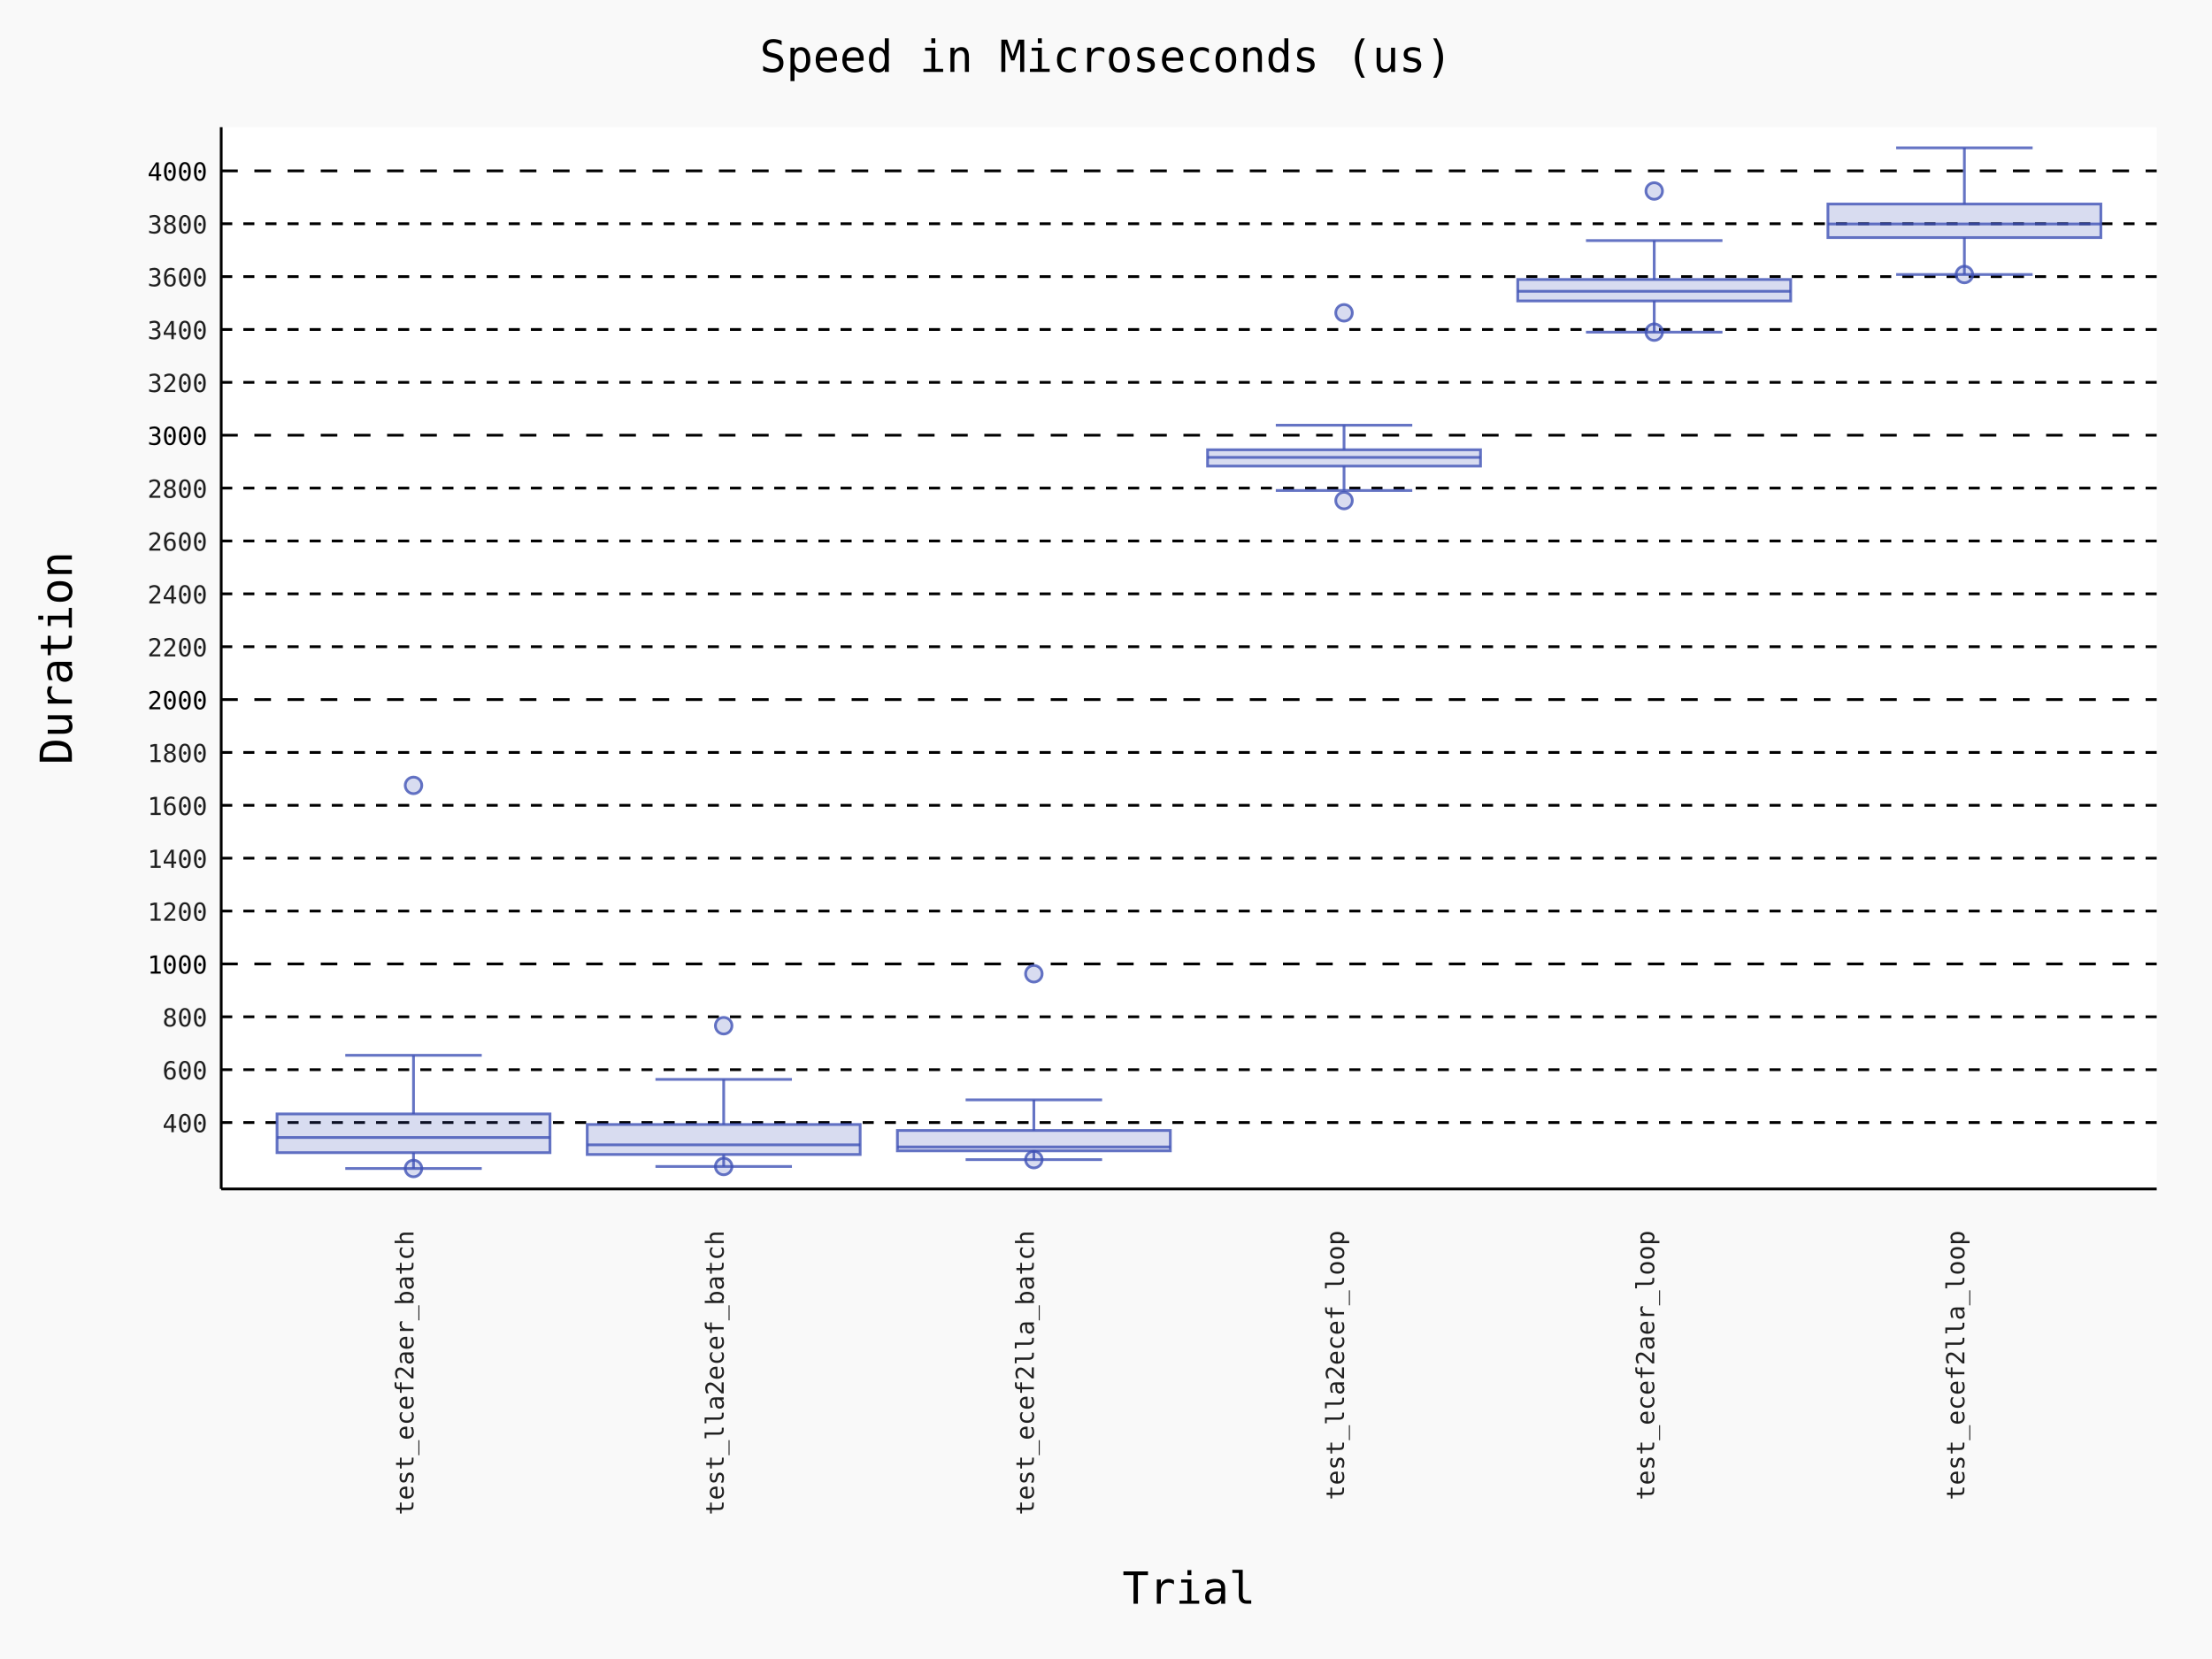
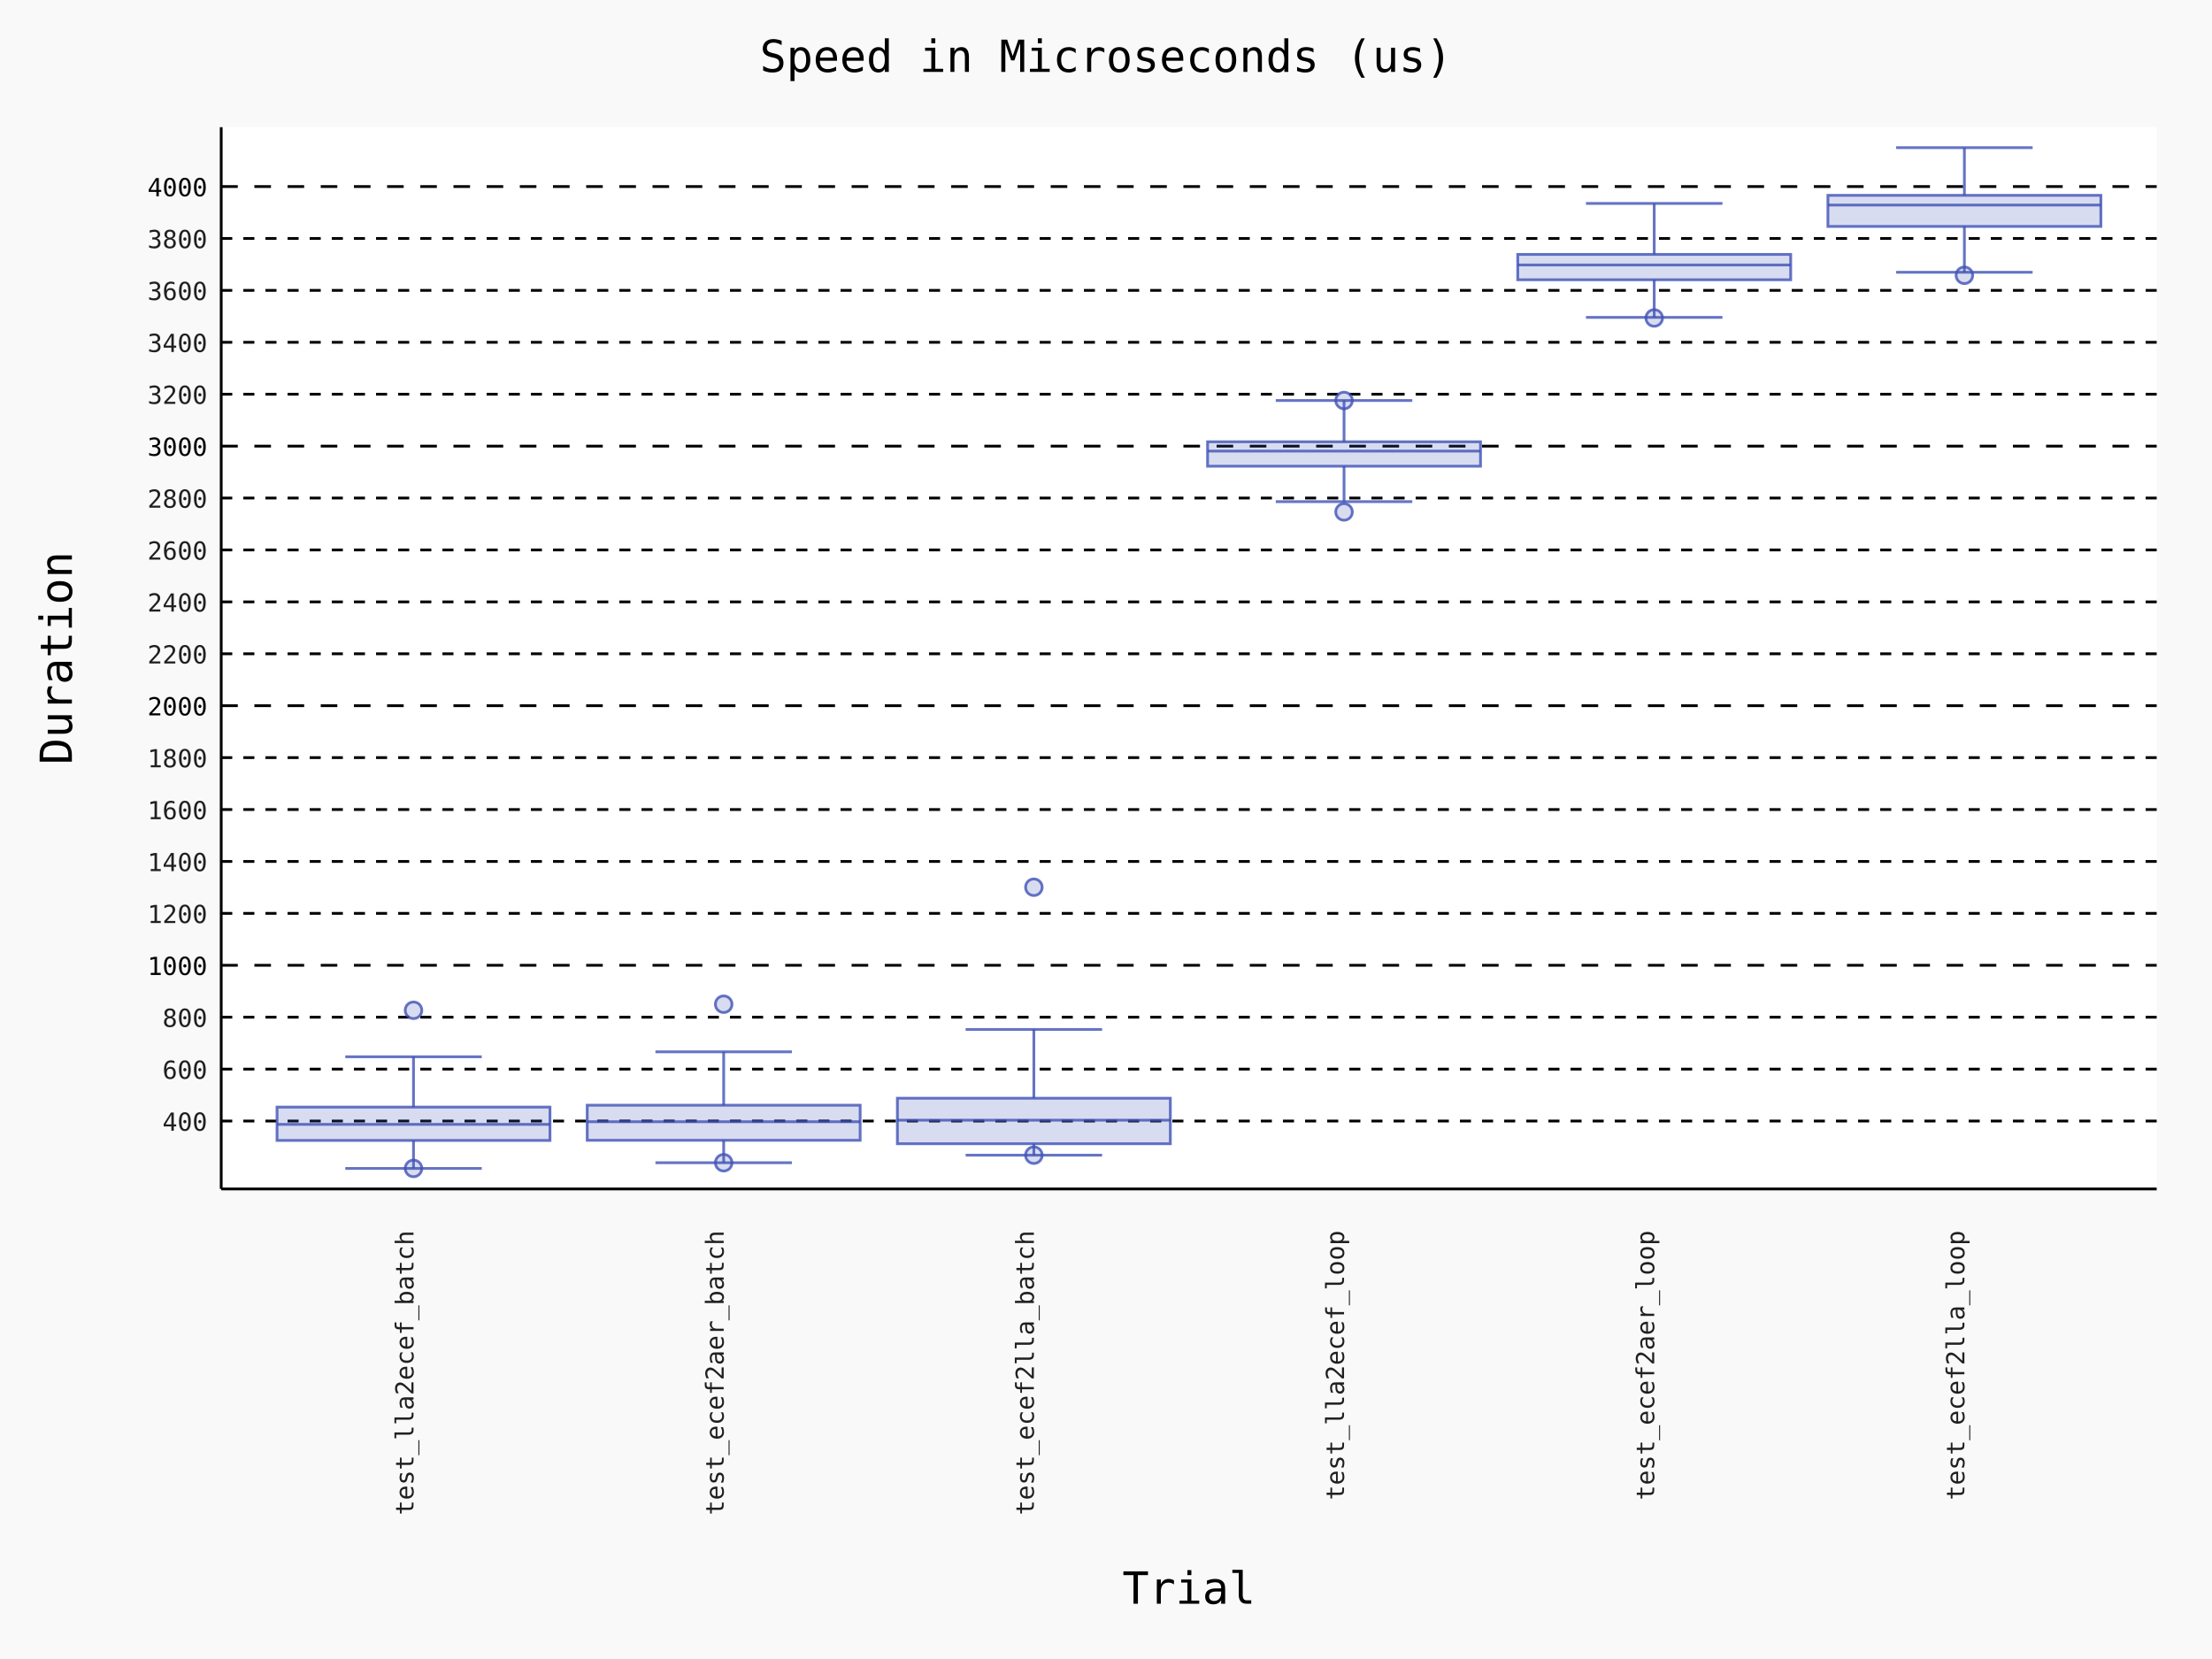
- <svg xmlns="http://www.w3.org/2000/svg" id="chart-13ab3e6c-934e-42da-9bf8-39571698c550" class="pygal-chart" viewBox="0 0 800 600">
+ <svg xmlns="http://www.w3.org/2000/svg" id="chart-26ccbb59-a499-46ef-8f04-4489de761706" class="pygal-chart" viewBox="0 0 800 600">
  <defs>
-     <style type="text/css">#chart-13ab3e6c-934e-42da-9bf8-39571698c550{-webkit-user-select:none;-webkit-font-smoothing:antialiased;font-family:Consolas,"Deja Vu Sans Mono","Bitstream Vera Sans Mono","Courier New",monospace}#chart-13ab3e6c-934e-42da-9bf8-39571698c550 .title{font-family:Consolas,"Deja Vu Sans Mono","Bitstream Vera Sans Mono","Courier New",monospace;font-size:16px}#chart-13ab3e6c-934e-42da-9bf8-39571698c550 .legends .legend text{font-family:Consolas,"Deja Vu Sans Mono","Bitstream Vera Sans Mono","Courier New",monospace;font-size:14px}#chart-13ab3e6c-934e-42da-9bf8-39571698c550 .axis text{font-family:Consolas,"Deja Vu Sans Mono","Bitstream Vera Sans Mono","Courier New",monospace;font-size:10px}#chart-13ab3e6c-934e-42da-9bf8-39571698c550 .axis text.major{font-family:Consolas,"Deja Vu Sans Mono","Bitstream Vera Sans Mono","Courier New",monospace;font-size:10px}#chart-13ab3e6c-934e-42da-9bf8-39571698c550 .text-overlay text.value{font-family:Consolas,"Deja Vu Sans Mono","Bitstream Vera Sans Mono","Courier New",monospace;font-size:16px}#chart-13ab3e6c-934e-42da-9bf8-39571698c550 .text-overlay text.label{font-family:Consolas,"Deja Vu Sans Mono","Bitstream Vera Sans Mono","Courier New",monospace;font-size:10px}#chart-13ab3e6c-934e-42da-9bf8-39571698c550 .tooltip{font-family:Consolas,"Deja Vu Sans Mono","Bitstream Vera Sans Mono","Courier New",monospace;font-size:14px}#chart-13ab3e6c-934e-42da-9bf8-39571698c550 text.no_data{font-family:Consolas,"Deja Vu Sans Mono","Bitstream Vera Sans Mono","Courier New",monospace;font-size:64px}
- #chart-13ab3e6c-934e-42da-9bf8-39571698c550{background-color:rgba(249,249,249,1)}#chart-13ab3e6c-934e-42da-9bf8-39571698c550 path,#chart-13ab3e6c-934e-42da-9bf8-39571698c550 line,#chart-13ab3e6c-934e-42da-9bf8-39571698c550 rect,#chart-13ab3e6c-934e-42da-9bf8-39571698c550 circle{-webkit-transition:150ms;-moz-transition:150ms;transition:150ms}#chart-13ab3e6c-934e-42da-9bf8-39571698c550 .graph &gt; .background{fill:rgba(249,249,249,1)}#chart-13ab3e6c-934e-42da-9bf8-39571698c550 .plot &gt; .background{fill:rgba(255,255,255,1)}#chart-13ab3e6c-934e-42da-9bf8-39571698c550 .graph{fill:rgba(0,0,0,.87)}#chart-13ab3e6c-934e-42da-9bf8-39571698c550 text.no_data{fill:rgba(0,0,0,1)}#chart-13ab3e6c-934e-42da-9bf8-39571698c550 .title{fill:rgba(0,0,0,1)}#chart-13ab3e6c-934e-42da-9bf8-39571698c550 .legends .legend text{fill:rgba(0,0,0,.87)}#chart-13ab3e6c-934e-42da-9bf8-39571698c550 .legends .legend:hover text{fill:rgba(0,0,0,1)}#chart-13ab3e6c-934e-42da-9bf8-39571698c550 .axis .line{stroke:rgba(0,0,0,1)}#chart-13ab3e6c-934e-42da-9bf8-39571698c550 .axis .guide.line{stroke:rgba(0,0,0,.54)}#chart-13ab3e6c-934e-42da-9bf8-39571698c550 .axis .major.line{stroke:rgba(0,0,0,.87)}#chart-13ab3e6c-934e-42da-9bf8-39571698c550 .axis text.major{fill:rgba(0,0,0,1)}#chart-13ab3e6c-934e-42da-9bf8-39571698c550 .axis.y .guides:hover .guide.line,#chart-13ab3e6c-934e-42da-9bf8-39571698c550 .line-graph .axis.x .guides:hover .guide.line,#chart-13ab3e6c-934e-42da-9bf8-39571698c550 .stackedline-graph .axis.x .guides:hover .guide.line,#chart-13ab3e6c-934e-42da-9bf8-39571698c550 .xy-graph .axis.x .guides:hover .guide.line{stroke:rgba(0,0,0,1)}#chart-13ab3e6c-934e-42da-9bf8-39571698c550 .axis .guides:hover text{fill:rgba(0,0,0,1)}#chart-13ab3e6c-934e-42da-9bf8-39571698c550 .reactive{fill-opacity:.7;stroke-opacity:.8;stroke-width:1}#chart-13ab3e6c-934e-42da-9bf8-39571698c550 .ci{stroke:rgba(0,0,0,.87)}#chart-13ab3e6c-934e-42da-9bf8-39571698c550 .reactive.active,#chart-13ab3e6c-934e-42da-9bf8-39571698c550 .active .reactive{fill-opacity:.8;stroke-opacity:.9;stroke-width:4}#chart-13ab3e6c-934e-42da-9bf8-39571698c550 .ci .reactive.active{stroke-width:1.5}#chart-13ab3e6c-934e-42da-9bf8-39571698c550 .series text{fill:rgba(0,0,0,1)}#chart-13ab3e6c-934e-42da-9bf8-39571698c550 .tooltip rect{fill:rgba(255,255,255,1);stroke:rgba(0,0,0,1);-webkit-transition:opacity 150ms;-moz-transition:opacity 150ms;transition:opacity 150ms}#chart-13ab3e6c-934e-42da-9bf8-39571698c550 .tooltip .label{fill:rgba(0,0,0,.87)}#chart-13ab3e6c-934e-42da-9bf8-39571698c550 .tooltip .label{fill:rgba(0,0,0,.87)}#chart-13ab3e6c-934e-42da-9bf8-39571698c550 .tooltip .legend{font-size:.8em;fill:rgba(0,0,0,.54)}#chart-13ab3e6c-934e-42da-9bf8-39571698c550 .tooltip .x_label{font-size:.6em;fill:rgba(0,0,0,1)}#chart-13ab3e6c-934e-42da-9bf8-39571698c550 .tooltip .xlink{font-size:.5em;text-decoration:underline}#chart-13ab3e6c-934e-42da-9bf8-39571698c550 .tooltip .value{font-size:1.5em}#chart-13ab3e6c-934e-42da-9bf8-39571698c550 .bound{font-size:.5em}#chart-13ab3e6c-934e-42da-9bf8-39571698c550 .max-value{font-size:.75em;fill:rgba(0,0,0,.54)}#chart-13ab3e6c-934e-42da-9bf8-39571698c550 .map-element{fill:rgba(255,255,255,1);stroke:rgba(0,0,0,.54) !important}#chart-13ab3e6c-934e-42da-9bf8-39571698c550 .map-element .reactive{fill-opacity:inherit;stroke-opacity:inherit}#chart-13ab3e6c-934e-42da-9bf8-39571698c550 .color-0,#chart-13ab3e6c-934e-42da-9bf8-39571698c550 .color-0 a:visited{stroke:#3F51B5;fill:#3F51B5}#chart-13ab3e6c-934e-42da-9bf8-39571698c550 .color-1,#chart-13ab3e6c-934e-42da-9bf8-39571698c550 .color-1 a:visited{stroke:#3F51B5;fill:#3F51B5}#chart-13ab3e6c-934e-42da-9bf8-39571698c550 .color-2,#chart-13ab3e6c-934e-42da-9bf8-39571698c550 .color-2 a:visited{stroke:#3F51B5;fill:#3F51B5}#chart-13ab3e6c-934e-42da-9bf8-39571698c550 .color-3,#chart-13ab3e6c-934e-42da-9bf8-39571698c550 .color-3 a:visited{stroke:#3F51B5;fill:#3F51B5}#chart-13ab3e6c-934e-42da-9bf8-39571698c550 .color-4,#chart-13ab3e6c-934e-42da-9bf8-39571698c550 .color-4 a:visited{stroke:#3F51B5;fill:#3F51B5}#chart-13ab3e6c-934e-42da-9bf8-39571698c550 .color-5,#chart-13ab3e6c-934e-42da-9bf8-39571698c550 .color-5 a:visited{stroke:#3F51B5;fill:#3F51B5}#chart-13ab3e6c-934e-42da-9bf8-39571698c550 .text-overlay .color-0 text{fill:black}#chart-13ab3e6c-934e-42da-9bf8-39571698c550 .text-overlay .color-1 text{fill:black}#chart-13ab3e6c-934e-42da-9bf8-39571698c550 .text-overlay .color-2 text{fill:black}#chart-13ab3e6c-934e-42da-9bf8-39571698c550 .text-overlay .color-3 text{fill:black}#chart-13ab3e6c-934e-42da-9bf8-39571698c550 .text-overlay .color-4 text{fill:black}#chart-13ab3e6c-934e-42da-9bf8-39571698c550 .text-overlay .color-5 text{fill:black}
- #chart-13ab3e6c-934e-42da-9bf8-39571698c550 text.no_data{text-anchor:middle}#chart-13ab3e6c-934e-42da-9bf8-39571698c550 .guide.line{fill:none}#chart-13ab3e6c-934e-42da-9bf8-39571698c550 .centered{text-anchor:middle}#chart-13ab3e6c-934e-42da-9bf8-39571698c550 .title{text-anchor:middle}#chart-13ab3e6c-934e-42da-9bf8-39571698c550 .legends .legend text{fill-opacity:1}#chart-13ab3e6c-934e-42da-9bf8-39571698c550 .axis.x text{text-anchor:middle}#chart-13ab3e6c-934e-42da-9bf8-39571698c550 .axis.x:not(.web) text[transform]{text-anchor:start}#chart-13ab3e6c-934e-42da-9bf8-39571698c550 .axis.x:not(.web) text[transform].backwards{text-anchor:end}#chart-13ab3e6c-934e-42da-9bf8-39571698c550 .axis.y text{text-anchor:end}#chart-13ab3e6c-934e-42da-9bf8-39571698c550 .axis.y text[transform].backwards{text-anchor:start}#chart-13ab3e6c-934e-42da-9bf8-39571698c550 .axis.y2 text{text-anchor:start}#chart-13ab3e6c-934e-42da-9bf8-39571698c550 .axis.y2 text[transform].backwards{text-anchor:end}#chart-13ab3e6c-934e-42da-9bf8-39571698c550 .axis .guide.line{stroke-dasharray:4,4;stroke:black}#chart-13ab3e6c-934e-42da-9bf8-39571698c550 .axis .major.guide.line{stroke-dasharray:6,6;stroke:black}#chart-13ab3e6c-934e-42da-9bf8-39571698c550 .horizontal .axis.y .guide.line,#chart-13ab3e6c-934e-42da-9bf8-39571698c550 .horizontal .axis.y2 .guide.line,#chart-13ab3e6c-934e-42da-9bf8-39571698c550 .vertical .axis.x .guide.line{opacity:0}#chart-13ab3e6c-934e-42da-9bf8-39571698c550 .horizontal .axis.always_show .guide.line,#chart-13ab3e6c-934e-42da-9bf8-39571698c550 .vertical .axis.always_show .guide.line{opacity:1 !important}#chart-13ab3e6c-934e-42da-9bf8-39571698c550 .axis.y .guides:hover .guide.line,#chart-13ab3e6c-934e-42da-9bf8-39571698c550 .axis.y2 .guides:hover .guide.line,#chart-13ab3e6c-934e-42da-9bf8-39571698c550 .axis.x .guides:hover .guide.line{opacity:1}#chart-13ab3e6c-934e-42da-9bf8-39571698c550 .axis .guides:hover text{opacity:1}#chart-13ab3e6c-934e-42da-9bf8-39571698c550 .nofill{fill:none}#chart-13ab3e6c-934e-42da-9bf8-39571698c550 .subtle-fill{fill-opacity:.2}#chart-13ab3e6c-934e-42da-9bf8-39571698c550 .dot{stroke-width:1px;fill-opacity:1;stroke-opacity:1}#chart-13ab3e6c-934e-42da-9bf8-39571698c550 .dot.active{stroke-width:5px}#chart-13ab3e6c-934e-42da-9bf8-39571698c550 .dot.negative{fill:transparent}#chart-13ab3e6c-934e-42da-9bf8-39571698c550 text,#chart-13ab3e6c-934e-42da-9bf8-39571698c550 tspan{stroke:none !important}#chart-13ab3e6c-934e-42da-9bf8-39571698c550 .series text.active{opacity:1}#chart-13ab3e6c-934e-42da-9bf8-39571698c550 .tooltip rect{fill-opacity:.95;stroke-width:.5}#chart-13ab3e6c-934e-42da-9bf8-39571698c550 .tooltip text{fill-opacity:1}#chart-13ab3e6c-934e-42da-9bf8-39571698c550 .showable{visibility:hidden}#chart-13ab3e6c-934e-42da-9bf8-39571698c550 .showable.shown{visibility:visible}#chart-13ab3e6c-934e-42da-9bf8-39571698c550 .gauge-background{fill:rgba(229,229,229,1);stroke:none}#chart-13ab3e6c-934e-42da-9bf8-39571698c550 .bg-lines{stroke:rgba(249,249,249,1);stroke-width:2px}
+     <style type="text/css">#chart-26ccbb59-a499-46ef-8f04-4489de761706{-webkit-user-select:none;-webkit-font-smoothing:antialiased;font-family:Consolas,"Deja Vu Sans Mono","Bitstream Vera Sans Mono","Courier New",monospace}#chart-26ccbb59-a499-46ef-8f04-4489de761706 .title{font-family:Consolas,"Deja Vu Sans Mono","Bitstream Vera Sans Mono","Courier New",monospace;font-size:16px}#chart-26ccbb59-a499-46ef-8f04-4489de761706 .legends .legend text{font-family:Consolas,"Deja Vu Sans Mono","Bitstream Vera Sans Mono","Courier New",monospace;font-size:14px}#chart-26ccbb59-a499-46ef-8f04-4489de761706 .axis text{font-family:Consolas,"Deja Vu Sans Mono","Bitstream Vera Sans Mono","Courier New",monospace;font-size:10px}#chart-26ccbb59-a499-46ef-8f04-4489de761706 .axis text.major{font-family:Consolas,"Deja Vu Sans Mono","Bitstream Vera Sans Mono","Courier New",monospace;font-size:10px}#chart-26ccbb59-a499-46ef-8f04-4489de761706 .text-overlay text.value{font-family:Consolas,"Deja Vu Sans Mono","Bitstream Vera Sans Mono","Courier New",monospace;font-size:16px}#chart-26ccbb59-a499-46ef-8f04-4489de761706 .text-overlay text.label{font-family:Consolas,"Deja Vu Sans Mono","Bitstream Vera Sans Mono","Courier New",monospace;font-size:10px}#chart-26ccbb59-a499-46ef-8f04-4489de761706 .tooltip{font-family:Consolas,"Deja Vu Sans Mono","Bitstream Vera Sans Mono","Courier New",monospace;font-size:14px}#chart-26ccbb59-a499-46ef-8f04-4489de761706 text.no_data{font-family:Consolas,"Deja Vu Sans Mono","Bitstream Vera Sans Mono","Courier New",monospace;font-size:64px}
+ #chart-26ccbb59-a499-46ef-8f04-4489de761706{background-color:rgba(249,249,249,1)}#chart-26ccbb59-a499-46ef-8f04-4489de761706 path,#chart-26ccbb59-a499-46ef-8f04-4489de761706 line,#chart-26ccbb59-a499-46ef-8f04-4489de761706 rect,#chart-26ccbb59-a499-46ef-8f04-4489de761706 circle{-webkit-transition:150ms;-moz-transition:150ms;transition:150ms}#chart-26ccbb59-a499-46ef-8f04-4489de761706 .graph &gt; .background{fill:rgba(249,249,249,1)}#chart-26ccbb59-a499-46ef-8f04-4489de761706 .plot &gt; .background{fill:rgba(255,255,255,1)}#chart-26ccbb59-a499-46ef-8f04-4489de761706 .graph{fill:rgba(0,0,0,.87)}#chart-26ccbb59-a499-46ef-8f04-4489de761706 text.no_data{fill:rgba(0,0,0,1)}#chart-26ccbb59-a499-46ef-8f04-4489de761706 .title{fill:rgba(0,0,0,1)}#chart-26ccbb59-a499-46ef-8f04-4489de761706 .legends .legend text{fill:rgba(0,0,0,.87)}#chart-26ccbb59-a499-46ef-8f04-4489de761706 .legends .legend:hover text{fill:rgba(0,0,0,1)}#chart-26ccbb59-a499-46ef-8f04-4489de761706 .axis .line{stroke:rgba(0,0,0,1)}#chart-26ccbb59-a499-46ef-8f04-4489de761706 .axis .guide.line{stroke:rgba(0,0,0,.54)}#chart-26ccbb59-a499-46ef-8f04-4489de761706 .axis .major.line{stroke:rgba(0,0,0,.87)}#chart-26ccbb59-a499-46ef-8f04-4489de761706 .axis text.major{fill:rgba(0,0,0,1)}#chart-26ccbb59-a499-46ef-8f04-4489de761706 .axis.y .guides:hover .guide.line,#chart-26ccbb59-a499-46ef-8f04-4489de761706 .line-graph .axis.x .guides:hover .guide.line,#chart-26ccbb59-a499-46ef-8f04-4489de761706 .stackedline-graph .axis.x .guides:hover .guide.line,#chart-26ccbb59-a499-46ef-8f04-4489de761706 .xy-graph .axis.x .guides:hover .guide.line{stroke:rgba(0,0,0,1)}#chart-26ccbb59-a499-46ef-8f04-4489de761706 .axis .guides:hover text{fill:rgba(0,0,0,1)}#chart-26ccbb59-a499-46ef-8f04-4489de761706 .reactive{fill-opacity:.7;stroke-opacity:.8;stroke-width:1}#chart-26ccbb59-a499-46ef-8f04-4489de761706 .ci{stroke:rgba(0,0,0,.87)}#chart-26ccbb59-a499-46ef-8f04-4489de761706 .reactive.active,#chart-26ccbb59-a499-46ef-8f04-4489de761706 .active .reactive{fill-opacity:.8;stroke-opacity:.9;stroke-width:4}#chart-26ccbb59-a499-46ef-8f04-4489de761706 .ci .reactive.active{stroke-width:1.5}#chart-26ccbb59-a499-46ef-8f04-4489de761706 .series text{fill:rgba(0,0,0,1)}#chart-26ccbb59-a499-46ef-8f04-4489de761706 .tooltip rect{fill:rgba(255,255,255,1);stroke:rgba(0,0,0,1);-webkit-transition:opacity 150ms;-moz-transition:opacity 150ms;transition:opacity 150ms}#chart-26ccbb59-a499-46ef-8f04-4489de761706 .tooltip .label{fill:rgba(0,0,0,.87)}#chart-26ccbb59-a499-46ef-8f04-4489de761706 .tooltip .label{fill:rgba(0,0,0,.87)}#chart-26ccbb59-a499-46ef-8f04-4489de761706 .tooltip .legend{font-size:.8em;fill:rgba(0,0,0,.54)}#chart-26ccbb59-a499-46ef-8f04-4489de761706 .tooltip .x_label{font-size:.6em;fill:rgba(0,0,0,1)}#chart-26ccbb59-a499-46ef-8f04-4489de761706 .tooltip .xlink{font-size:.5em;text-decoration:underline}#chart-26ccbb59-a499-46ef-8f04-4489de761706 .tooltip .value{font-size:1.5em}#chart-26ccbb59-a499-46ef-8f04-4489de761706 .bound{font-size:.5em}#chart-26ccbb59-a499-46ef-8f04-4489de761706 .max-value{font-size:.75em;fill:rgba(0,0,0,.54)}#chart-26ccbb59-a499-46ef-8f04-4489de761706 .map-element{fill:rgba(255,255,255,1);stroke:rgba(0,0,0,.54) !important}#chart-26ccbb59-a499-46ef-8f04-4489de761706 .map-element .reactive{fill-opacity:inherit;stroke-opacity:inherit}#chart-26ccbb59-a499-46ef-8f04-4489de761706 .color-0,#chart-26ccbb59-a499-46ef-8f04-4489de761706 .color-0 a:visited{stroke:#3F51B5;fill:#3F51B5}#chart-26ccbb59-a499-46ef-8f04-4489de761706 .color-1,#chart-26ccbb59-a499-46ef-8f04-4489de761706 .color-1 a:visited{stroke:#3F51B5;fill:#3F51B5}#chart-26ccbb59-a499-46ef-8f04-4489de761706 .color-2,#chart-26ccbb59-a499-46ef-8f04-4489de761706 .color-2 a:visited{stroke:#3F51B5;fill:#3F51B5}#chart-26ccbb59-a499-46ef-8f04-4489de761706 .color-3,#chart-26ccbb59-a499-46ef-8f04-4489de761706 .color-3 a:visited{stroke:#3F51B5;fill:#3F51B5}#chart-26ccbb59-a499-46ef-8f04-4489de761706 .color-4,#chart-26ccbb59-a499-46ef-8f04-4489de761706 .color-4 a:visited{stroke:#3F51B5;fill:#3F51B5}#chart-26ccbb59-a499-46ef-8f04-4489de761706 .color-5,#chart-26ccbb59-a499-46ef-8f04-4489de761706 .color-5 a:visited{stroke:#3F51B5;fill:#3F51B5}#chart-26ccbb59-a499-46ef-8f04-4489de761706 .text-overlay .color-0 text{fill:black}#chart-26ccbb59-a499-46ef-8f04-4489de761706 .text-overlay .color-1 text{fill:black}#chart-26ccbb59-a499-46ef-8f04-4489de761706 .text-overlay .color-2 text{fill:black}#chart-26ccbb59-a499-46ef-8f04-4489de761706 .text-overlay .color-3 text{fill:black}#chart-26ccbb59-a499-46ef-8f04-4489de761706 .text-overlay .color-4 text{fill:black}#chart-26ccbb59-a499-46ef-8f04-4489de761706 .text-overlay .color-5 text{fill:black}
+ #chart-26ccbb59-a499-46ef-8f04-4489de761706 text.no_data{text-anchor:middle}#chart-26ccbb59-a499-46ef-8f04-4489de761706 .guide.line{fill:none}#chart-26ccbb59-a499-46ef-8f04-4489de761706 .centered{text-anchor:middle}#chart-26ccbb59-a499-46ef-8f04-4489de761706 .title{text-anchor:middle}#chart-26ccbb59-a499-46ef-8f04-4489de761706 .legends .legend text{fill-opacity:1}#chart-26ccbb59-a499-46ef-8f04-4489de761706 .axis.x text{text-anchor:middle}#chart-26ccbb59-a499-46ef-8f04-4489de761706 .axis.x:not(.web) text[transform]{text-anchor:start}#chart-26ccbb59-a499-46ef-8f04-4489de761706 .axis.x:not(.web) text[transform].backwards{text-anchor:end}#chart-26ccbb59-a499-46ef-8f04-4489de761706 .axis.y text{text-anchor:end}#chart-26ccbb59-a499-46ef-8f04-4489de761706 .axis.y text[transform].backwards{text-anchor:start}#chart-26ccbb59-a499-46ef-8f04-4489de761706 .axis.y2 text{text-anchor:start}#chart-26ccbb59-a499-46ef-8f04-4489de761706 .axis.y2 text[transform].backwards{text-anchor:end}#chart-26ccbb59-a499-46ef-8f04-4489de761706 .axis .guide.line{stroke-dasharray:4,4;stroke:black}#chart-26ccbb59-a499-46ef-8f04-4489de761706 .axis .major.guide.line{stroke-dasharray:6,6;stroke:black}#chart-26ccbb59-a499-46ef-8f04-4489de761706 .horizontal .axis.y .guide.line,#chart-26ccbb59-a499-46ef-8f04-4489de761706 .horizontal .axis.y2 .guide.line,#chart-26ccbb59-a499-46ef-8f04-4489de761706 .vertical .axis.x .guide.line{opacity:0}#chart-26ccbb59-a499-46ef-8f04-4489de761706 .horizontal .axis.always_show .guide.line,#chart-26ccbb59-a499-46ef-8f04-4489de761706 .vertical .axis.always_show .guide.line{opacity:1 !important}#chart-26ccbb59-a499-46ef-8f04-4489de761706 .axis.y .guides:hover .guide.line,#chart-26ccbb59-a499-46ef-8f04-4489de761706 .axis.y2 .guides:hover .guide.line,#chart-26ccbb59-a499-46ef-8f04-4489de761706 .axis.x .guides:hover .guide.line{opacity:1}#chart-26ccbb59-a499-46ef-8f04-4489de761706 .axis .guides:hover text{opacity:1}#chart-26ccbb59-a499-46ef-8f04-4489de761706 .nofill{fill:none}#chart-26ccbb59-a499-46ef-8f04-4489de761706 .subtle-fill{fill-opacity:.2}#chart-26ccbb59-a499-46ef-8f04-4489de761706 .dot{stroke-width:1px;fill-opacity:1;stroke-opacity:1}#chart-26ccbb59-a499-46ef-8f04-4489de761706 .dot.active{stroke-width:5px}#chart-26ccbb59-a499-46ef-8f04-4489de761706 .dot.negative{fill:transparent}#chart-26ccbb59-a499-46ef-8f04-4489de761706 text,#chart-26ccbb59-a499-46ef-8f04-4489de761706 tspan{stroke:none !important}#chart-26ccbb59-a499-46ef-8f04-4489de761706 .series text.active{opacity:1}#chart-26ccbb59-a499-46ef-8f04-4489de761706 .tooltip rect{fill-opacity:.95;stroke-width:.5}#chart-26ccbb59-a499-46ef-8f04-4489de761706 .tooltip text{fill-opacity:1}#chart-26ccbb59-a499-46ef-8f04-4489de761706 .showable{visibility:hidden}#chart-26ccbb59-a499-46ef-8f04-4489de761706 .showable.shown{visibility:visible}#chart-26ccbb59-a499-46ef-8f04-4489de761706 .gauge-background{fill:rgba(229,229,229,1);stroke:none}#chart-26ccbb59-a499-46ef-8f04-4489de761706 .bg-lines{stroke:rgba(249,249,249,1);stroke-width:2px}
.tooltip .value{font-size:1em !important}.axis text{font-size:9px !important}</style>
  </defs>
  <g class="graph custombox-graph vertical">
    <rect x="0" y="0" width="800" height="600" class="background" />
    <g transform="translate(80, 46)" class="plot">
      <rect x="0" y="0" width="700.0" height="384.0" class="background" />
      <g class="axis y always_show">
        <path d="M0 384 h700" class="line" />
        <g class="guides">
-           <path d="M0 359.98 h700" class="guide line" />
-           <text x="-5" y="363.48" class="">400</text>
-         </g>
-         <g class="guides">
-           <path d="M0 340.859 h700" class="guide line" />
-           <text x="-5" y="344.359" class="">600</text>
-         </g>
-         <g class="guides">
-           <path d="M0 321.737 h700" class="guide line" />
-           <text x="-5" y="325.237" class="">800</text>
-         </g>
-         <g class="guides">
-           <path d="M0 302.616 h700" class="major guide line" />
-           <text x="-5" y="306.116" class="major">1000</text>
-         </g>
-         <g class="guides">
-           <path d="M0 283.495 h700" class="guide line" />
-           <text x="-5" y="286.995" class="">1200</text>
-         </g>
-         <g class="guides">
-           <path d="M0 264.374 h700" class="guide line" />
-           <text x="-5" y="267.874" class="">1400</text>
-         </g>
-         <g class="guides">
-           <path d="M0 245.253 h700" class="guide line" />
-           <text x="-5" y="248.753" class="">1600</text>
-         </g>
-         <g class="guides">
-           <path d="M0 226.131 h700" class="guide line" />
-           <text x="-5" y="229.631" class="">1800</text>
-         </g>
-         <g class="guides">
-           <path d="M0 207.01 h700" class="major guide line" />
-           <text x="-5" y="210.51" class="major">2000</text>
-         </g>
-         <g class="guides">
-           <path d="M0 187.889 h700" class="guide line" />
-           <text x="-5" y="191.389" class="">2200</text>
-         </g>
-         <g class="guides">
-           <path d="M0 168.768 h700" class="guide line" />
-           <text x="-5" y="172.268" class="">2400</text>
-         </g>
-         <g class="guides">
-           <path d="M0 149.646 h700" class="guide line" />
-           <text x="-5" y="153.146" class="">2600</text>
-         </g>
-         <g class="guides">
-           <path d="M0 130.525 h700" class="guide line" />
-           <text x="-5" y="134.025" class="">2800</text>
-         </g>
-         <g class="guides">
-           <path d="M0 111.404 h700" class="major guide line" />
-           <text x="-5" y="114.904" class="major">3000</text>
-         </g>
-         <g class="guides">
-           <path d="M0 92.283 h700" class="guide line" />
-           <text x="-5" y="95.783" class="">3200</text>
-         </g>
-         <g class="guides">
-           <path d="M0 73.162 h700" class="guide line" />
-           <text x="-5" y="76.662" class="">3400</text>
-         </g>
-         <g class="guides">
-           <path d="M0 54.04 h700" class="guide line" />
-           <text x="-5" y="57.54" class="">3600</text>
-         </g>
-         <g class="guides">
-           <path d="M0 34.919 h700" class="guide line" />
-           <text x="-5" y="38.419" class="">3800</text>
-         </g>
-         <g class="guides">
-           <path d="M0 15.798 h700" class="major guide line" />
-           <text x="-5" y="19.298" class="major">4000</text>
+           <path d="M0 359.435 h700" class="guide line" />
+           <text x="-5" y="362.935" class="">400</text>
+         </g>
+         <g class="guides">
+           <path d="M0 340.659 h700" class="guide line" />
+           <text x="-5" y="344.159" class="">600</text>
+         </g>
+         <g class="guides">
+           <path d="M0 321.883 h700" class="guide line" />
+           <text x="-5" y="325.383" class="">800</text>
+         </g>
+         <g class="guides">
+           <path d="M0 303.107 h700" class="major guide line" />
+           <text x="-5" y="306.607" class="major">1000</text>
+         </g>
+         <g class="guides">
+           <path d="M0 284.331 h700" class="guide line" />
+           <text x="-5" y="287.831" class="">1200</text>
+         </g>
+         <g class="guides">
+           <path d="M0 265.555 h700" class="guide line" />
+           <text x="-5" y="269.055" class="">1400</text>
+         </g>
+         <g class="guides">
+           <path d="M0 246.779 h700" class="guide line" />
+           <text x="-5" y="250.279" class="">1600</text>
+         </g>
+         <g class="guides">
+           <path d="M0 228.003 h700" class="guide line" />
+           <text x="-5" y="231.503" class="">1800</text>
+         </g>
+         <g class="guides">
+           <path d="M0 209.227 h700" class="major guide line" />
+           <text x="-5" y="212.727" class="major">2000</text>
+         </g>
+         <g class="guides">
+           <path d="M0 190.451 h700" class="guide line" />
+           <text x="-5" y="193.951" class="">2200</text>
+         </g>
+         <g class="guides">
+           <path d="M0 171.675 h700" class="guide line" />
+           <text x="-5" y="175.175" class="">2400</text>
+         </g>
+         <g class="guides">
+           <path d="M0 152.899 h700" class="guide line" />
+           <text x="-5" y="156.399" class="">2600</text>
+         </g>
+         <g class="guides">
+           <path d="M0 134.123 h700" class="guide line" />
+           <text x="-5" y="137.623" class="">2800</text>
+         </g>
+         <g class="guides">
+           <path d="M0 115.347 h700" class="major guide line" />
+           <text x="-5" y="118.847" class="major">3000</text>
+         </g>
+         <g class="guides">
+           <path d="M0 96.571 h700" class="guide line" />
+           <text x="-5" y="100.071" class="">3200</text>
+         </g>
+         <g class="guides">
+           <path d="M0 77.795 h700" class="guide line" />
+           <text x="-5" y="81.295" class="">3400</text>
+         </g>
+         <g class="guides">
+           <path d="M0 59.019 h700" class="guide line" />
+           <text x="-5" y="62.519" class="">3600</text>
+         </g>
+         <g class="guides">
+           <path d="M0 40.243 h700" class="guide line" />
+           <text x="-5" y="43.743" class="">3800</text>
+         </g>
+         <g class="guides">
+           <path d="M0 21.467 h700" class="major guide line" />
+           <text x="-5" y="24.967" class="major">4000</text>
        </g>
      </g>
      <g class="axis x">
        <path d="M0 0 v384" class="line" />
        <g class="guides">
          <path d="M69.551 0 v384" class="guide line" />
-           <text x="69.551" y="399.0" class="backwards" transform="rotate(270 69.55128 399)">test_ecef2aer_batch</text>
+           <text x="69.551" y="399.0" class="backwards" transform="rotate(270 69.55128 399)">test_lla2ecef_batch</text>
        </g>
        <g class="guides">
          <path d="M181.731 0 v384" class="guide line" />
-           <text x="181.731" y="399.0" class="backwards" transform="rotate(270 181.7308 399)">test_lla2ecef_batch</text>
+           <text x="181.731" y="399.0" class="backwards" transform="rotate(270 181.7308 399)">test_ecef2aer_batch</text>
        </g>
        <g class="guides">
          <path d="M293.91 0 v384" class="guide line" />
          <text x="293.91" y="399.0" class="backwards" transform="rotate(270 293.9103 399)">test_ecef2lla_batch</text>
        </g>
        <g class="guides">
          <path d="M406.09 0 v384" class="guide line" />
          <text x="406.09" y="399.0" class="backwards" transform="rotate(270 406.0897 399)">test_lla2ecef_loop</text>
        </g>
        <g class="guides">
          <path d="M518.269 0 v384" class="guide line" />
          <text x="518.269" y="399.0" class="backwards" transform="rotate(270 518.2692 399)">test_ecef2aer_loop</text>
        </g>
        <g class="guides">
          <path d="M630.449 0 v384" class="guide line" />
          <text x="630.449" y="399.0" class="backwards" transform="rotate(270 630.4487 399)">test_ecef2lla_loop</text>
        </g>
      </g>
      <g class="series serie-0 color-0">
        <g class="boxes">
          <g class="box">
-             <path stroke-width="3" d="M44.872 376.603 L94.231 376.603" class="reactive tooltip-trigger" />
-             <path stroke-width="3" d="M20.192 365.394 L118.91 365.394" class="reactive tooltip-trigger" />
-             <path stroke-width="3" d="M44.872 335.66 L94.231 335.66" class="reactive tooltip-trigger" />
-             <path stroke-width="2" d="M69.551 376.603 L69.551 370.875" class="reactive tooltip-trigger" />
-             <path stroke-width="2" d="M69.551 335.66 L69.551 356.866" class="reactive tooltip-trigger" />
-             <rect x="20.192" y="356.866" height="14.009" width="98.718" class="subtle-fill reactive tooltip-trigger" />
-             <circle cx="69.551" cy="376.603" r="3" class="subtle-fill reactive tooltip-trigger" />
-             <circle cx="69.551" cy="238.046" r="3" class="subtle-fill reactive tooltip-trigger" />
+             <path stroke-width="3" d="M44.872 376.576 L94.231 376.576" class="reactive tooltip-trigger" />
+             <path stroke-width="3" d="M20.192 360.648 L118.91 360.648" class="reactive tooltip-trigger" />
+             <path stroke-width="3" d="M44.872 336.196 L94.231 336.196" class="reactive tooltip-trigger" />
+             <path stroke-width="2" d="M69.551 376.576 L69.551 366.456" class="reactive tooltip-trigger" />
+             <path stroke-width="2" d="M69.551 336.196 L69.551 354.394" class="reactive tooltip-trigger" />
+             <rect x="20.192" y="354.394" height="12.062" width="98.718" class="subtle-fill reactive tooltip-trigger" />
+             <circle cx="69.551" cy="376.576" r="3" class="subtle-fill reactive tooltip-trigger" />
+             <circle cx="69.551" cy="319.384" r="3" class="subtle-fill reactive tooltip-trigger" />
          </g>
        </g>
      </g>
      <g class="series serie-1 color-1">
        <g class="boxes">
          <g class="box">
-             <path stroke-width="3" d="M157.051 375.874 L206.41 375.874" class="reactive tooltip-trigger" />
-             <path stroke-width="3" d="M132.372 368.047 L231.09 368.047" class="reactive tooltip-trigger" />
-             <path stroke-width="3" d="M157.051 344.376 L206.41 344.376" class="reactive tooltip-trigger" />
-             <path stroke-width="2" d="M181.731 375.874 L181.731 371.543" class="reactive tooltip-trigger" />
-             <path stroke-width="2" d="M181.731 344.376 L181.731 360.69" class="reactive tooltip-trigger" />
-             <rect x="132.372" y="360.69" height="10.853" width="98.718" class="subtle-fill reactive tooltip-trigger" />
-             <circle cx="181.731" cy="375.874" r="3" class="subtle-fill reactive tooltip-trigger" />
-             <circle cx="181.731" cy="324.96" r="3" class="subtle-fill reactive tooltip-trigger" />
+             <path stroke-width="3" d="M157.051 374.515 L206.41 374.515" class="reactive tooltip-trigger" />
+             <path stroke-width="3" d="M132.372 359.686 L231.09 359.686" class="reactive tooltip-trigger" />
+             <path stroke-width="3" d="M157.051 334.405 L206.41 334.405" class="reactive tooltip-trigger" />
+             <path stroke-width="2" d="M181.731 374.515 L181.731 366.406" class="reactive tooltip-trigger" />
+             <path stroke-width="2" d="M181.731 334.405 L181.731 353.712" class="reactive tooltip-trigger" />
+             <rect x="132.372" y="353.712" height="12.694" width="98.718" class="subtle-fill reactive tooltip-trigger" />
+             <circle cx="181.731" cy="374.515" r="3" class="subtle-fill reactive tooltip-trigger" />
+             <circle cx="181.731" cy="317.189" r="3" class="subtle-fill reactive tooltip-trigger" />
          </g>
        </g>
      </g>
      <g class="series serie-2 color-2">
        <g class="boxes">
          <g class="box">
-             <path stroke-width="3" d="M269.231 373.393 L318.59 373.393" class="reactive tooltip-trigger" />
-             <path stroke-width="3" d="M244.551 368.816 L343.269 368.816" class="reactive tooltip-trigger" />
-             <path stroke-width="3" d="M269.231 351.774 L318.59 351.774" class="reactive tooltip-trigger" />
-             <path stroke-width="2" d="M293.91 373.393 L293.91 370.222" class="reactive tooltip-trigger" />
-             <path stroke-width="2" d="M293.91 351.774 L293.91 362.844" class="reactive tooltip-trigger" />
-             <rect x="244.551" y="362.844" height="7.378" width="98.718" class="subtle-fill reactive tooltip-trigger" />
-             <circle cx="293.91" cy="373.393" r="3" class="subtle-fill reactive tooltip-trigger" />
-             <circle cx="293.91" cy="306.178" r="3" class="subtle-fill reactive tooltip-trigger" />
+             <path stroke-width="3" d="M269.231 371.788 L318.59 371.788" class="reactive tooltip-trigger" />
+             <path stroke-width="3" d="M244.551 359.13 L343.269 359.13" class="reactive tooltip-trigger" />
+             <path stroke-width="3" d="M269.231 326.319 L318.59 326.319" class="reactive tooltip-trigger" />
+             <path stroke-width="2" d="M293.91 371.788 L293.91 367.646" class="reactive tooltip-trigger" />
+             <path stroke-width="2" d="M293.91 326.319 L293.91 351.184" class="reactive tooltip-trigger" />
+             <rect x="244.551" y="351.184" height="16.462" width="98.718" class="subtle-fill reactive tooltip-trigger" />
+             <circle cx="293.91" cy="371.788" r="3" class="subtle-fill reactive tooltip-trigger" />
+             <circle cx="293.91" cy="274.881" r="3" class="subtle-fill reactive tooltip-trigger" />
          </g>
        </g>
      </g>
      <g class="series serie-3 color-3">
        <g class="boxes">
          <g class="box">
-             <path stroke-width="3" d="M381.41 131.39 L430.769 131.39" class="reactive tooltip-trigger" />
-             <path stroke-width="3" d="M356.731 119.423 L455.449 119.423" class="reactive tooltip-trigger" />
-             <path stroke-width="3" d="M381.41 107.783 L430.769 107.783" class="reactive tooltip-trigger" />
-             <path stroke-width="2" d="M406.09 131.39 L406.09 122.572" class="reactive tooltip-trigger" />
-             <path stroke-width="2" d="M406.09 107.783 L406.09 116.662" class="reactive tooltip-trigger" />
-             <rect x="356.731" y="116.662" height="5.91" width="98.718" class="subtle-fill reactive tooltip-trigger" />
-             <circle cx="406.09" cy="135.039" r="3" class="subtle-fill reactive tooltip-trigger" />
-             <circle cx="406.09" cy="67.135" r="3" class="subtle-fill reactive tooltip-trigger" />
+             <path stroke-width="3" d="M381.41 135.425 L430.769 135.425" class="reactive tooltip-trigger" />
+             <path stroke-width="3" d="M356.731 117.144 L455.449 117.144" class="reactive tooltip-trigger" />
+             <path stroke-width="3" d="M381.41 98.847 L430.769 98.847" class="reactive tooltip-trigger" />
+             <path stroke-width="2" d="M406.09 135.425 L406.09 122.615" class="reactive tooltip-trigger" />
+             <path stroke-width="2" d="M406.09 98.847 L406.09 113.774" class="reactive tooltip-trigger" />
+             <rect x="356.731" y="113.774" height="8.84" width="98.718" class="subtle-fill reactive tooltip-trigger" />
+             <circle cx="406.09" cy="139.145" r="3" class="subtle-fill reactive tooltip-trigger" />
+             <circle cx="406.09" cy="98.847" r="3" class="subtle-fill reactive tooltip-trigger" />
          </g>
        </g>
      </g>
      <g class="series serie-4 color-4">
        <g class="boxes">
          <g class="box">
-             <path stroke-width="3" d="M493.59 74.126 L542.949 74.126" class="reactive tooltip-trigger" />
-             <path stroke-width="3" d="M468.91 59.347 L567.628 59.347" class="reactive tooltip-trigger" />
-             <path stroke-width="3" d="M493.59 41.006 L542.949 41.006" class="reactive tooltip-trigger" />
-             <path stroke-width="2" d="M518.269 74.126 L518.269 62.84" class="reactive tooltip-trigger" />
-             <path stroke-width="2" d="M518.269 41.006 L518.269 55.076" class="reactive tooltip-trigger" />
-             <rect x="468.91" y="55.076" height="7.764" width="98.718" class="subtle-fill reactive tooltip-trigger" />
-             <circle cx="518.269" cy="74.126" r="3" class="subtle-fill reactive tooltip-trigger" />
-             <circle cx="518.269" cy="23.08" r="3" class="subtle-fill reactive tooltip-trigger" />
+             <path stroke-width="3" d="M493.59 68.786 L542.949 68.786" class="reactive tooltip-trigger" />
+             <path stroke-width="3" d="M468.91 49.83 L567.628 49.83" class="reactive tooltip-trigger" />
+             <path stroke-width="3" d="M493.59 27.577 L542.949 27.577" class="reactive tooltip-trigger" />
+             <path stroke-width="2" d="M518.269 68.786 L518.269 55.182" class="reactive tooltip-trigger" />
+             <path stroke-width="2" d="M518.269 27.577 L518.269 46.009" class="reactive tooltip-trigger" />
+             <rect x="468.91" y="46.009" height="9.173" width="98.718" class="subtle-fill reactive tooltip-trigger" />
+             <circle cx="518.269" cy="68.997" r="3" class="subtle-fill reactive tooltip-trigger" />
+             <circle cx="518.269" cy="-174.188" r="3" class="subtle-fill reactive tooltip-trigger" />
          </g>
        </g>
      </g>
      <g class="series serie-5 color-5">
        <g class="boxes">
          <g class="box">
-             <path stroke-width="3" d="M605.769 53.283 L655.128 53.283" class="reactive tooltip-trigger" />
-             <path stroke-width="3" d="M581.09 35.007 L679.808 35.007" class="reactive tooltip-trigger" />
-             <path stroke-width="3" d="M605.769 7.472 L655.128 7.472" class="reactive tooltip-trigger" />
-             <path stroke-width="2" d="M630.449 53.283 L630.449 39.927" class="reactive tooltip-trigger" />
-             <path stroke-width="2" d="M630.449 7.472 L630.449 27.789" class="reactive tooltip-trigger" />
-             <rect x="581.09" y="27.789" height="12.138" width="98.718" class="subtle-fill reactive tooltip-trigger" />
-             <circle cx="630.449" cy="53.283" r="3" class="subtle-fill reactive tooltip-trigger" />
-             <circle cx="630.449" cy="-98.412" r="3" class="subtle-fill reactive tooltip-trigger" />
+             <path stroke-width="3" d="M605.769 52.471 L655.128 52.471" class="reactive tooltip-trigger" />
+             <path stroke-width="3" d="M581.09 28.163 L679.808 28.163" class="reactive tooltip-trigger" />
+             <path stroke-width="3" d="M605.769 7.4 L655.128 7.4" class="reactive tooltip-trigger" />
+             <path stroke-width="2" d="M630.449 52.471 L630.449 35.896" class="reactive tooltip-trigger" />
+             <path stroke-width="2" d="M630.449 7.4 L630.449 24.648" class="reactive tooltip-trigger" />
+             <rect x="581.09" y="24.648" height="11.248" width="98.718" class="subtle-fill reactive tooltip-trigger" />
+             <circle cx="630.449" cy="53.566" r="3" class="subtle-fill reactive tooltip-trigger" />
+             <circle cx="630.449" cy="-676.008" r="3" class="subtle-fill reactive tooltip-trigger" />
          </g>
        </g>
      </g>
    </g>
    <g class="titles">
      <text x="400.0" y="26" class="title plot_title">Speed in Microseconds (us)</text>
      <text x="430.0" y="580.0" class="title">Trial</text>
      <text x="0" y="264.0" class="title" transform="rotate(-90 0 238)">Duration</text>
    </g>
    <g transform="translate(80, 46)" class="plot overlay">
      <g class="series serie-0 color-0" />
      <g class="series serie-1 color-1" />
      <g class="series serie-2 color-2" />
      <g class="series serie-3 color-3" />
      <g class="series serie-4 color-4" />
      <g class="series serie-5 color-5" />
    </g>
    <g transform="translate(80, 46)" class="plot text-overlay">
      <g class="series serie-0 color-0" />
      <g class="series serie-1 color-1" />
      <g class="series serie-2 color-2" />
      <g class="series serie-3 color-3" />
      <g class="series serie-4 color-4" />
      <g class="series serie-5 color-5" />
    </g>
    <g transform="translate(80, 46)" class="plot tooltip-overlay">
      <g transform="translate(0 0)" style="opacity: 0" class="tooltip">
        <rect rx="0" ry="0" width="0" height="0" class="tooltip-box" />
        <g class="text" />
      </g>
    </g>
  </g>
</svg>
